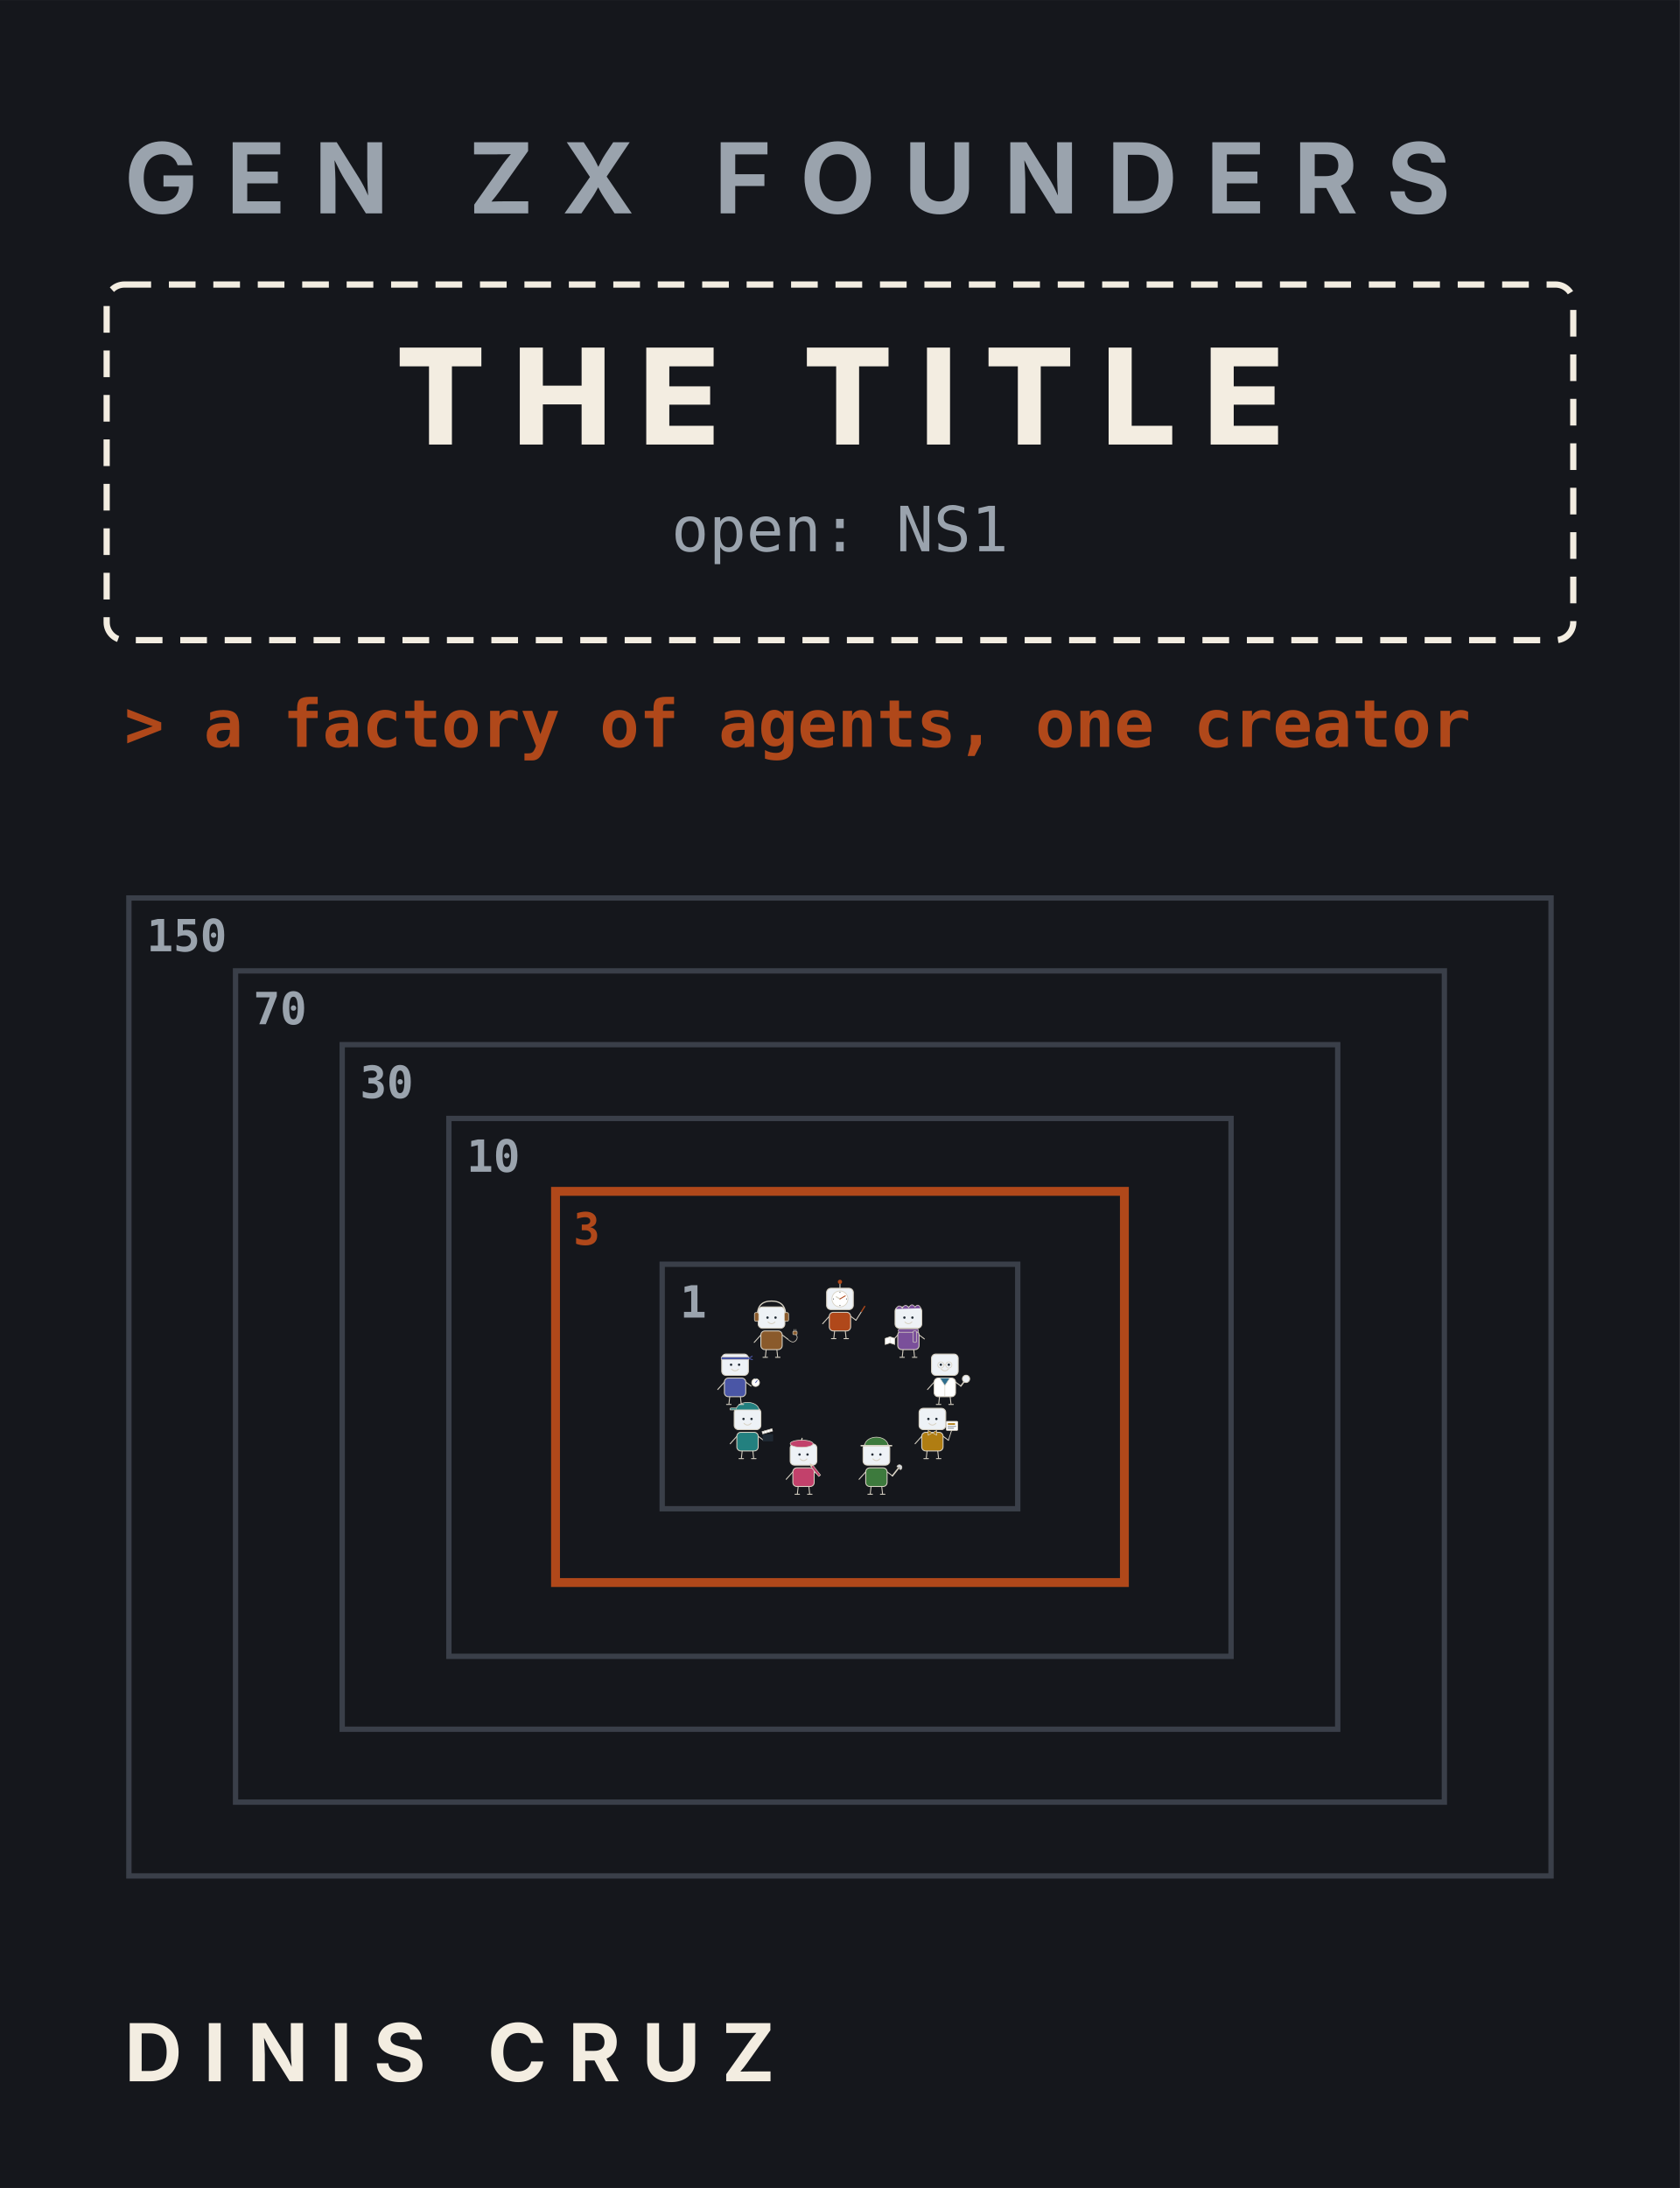
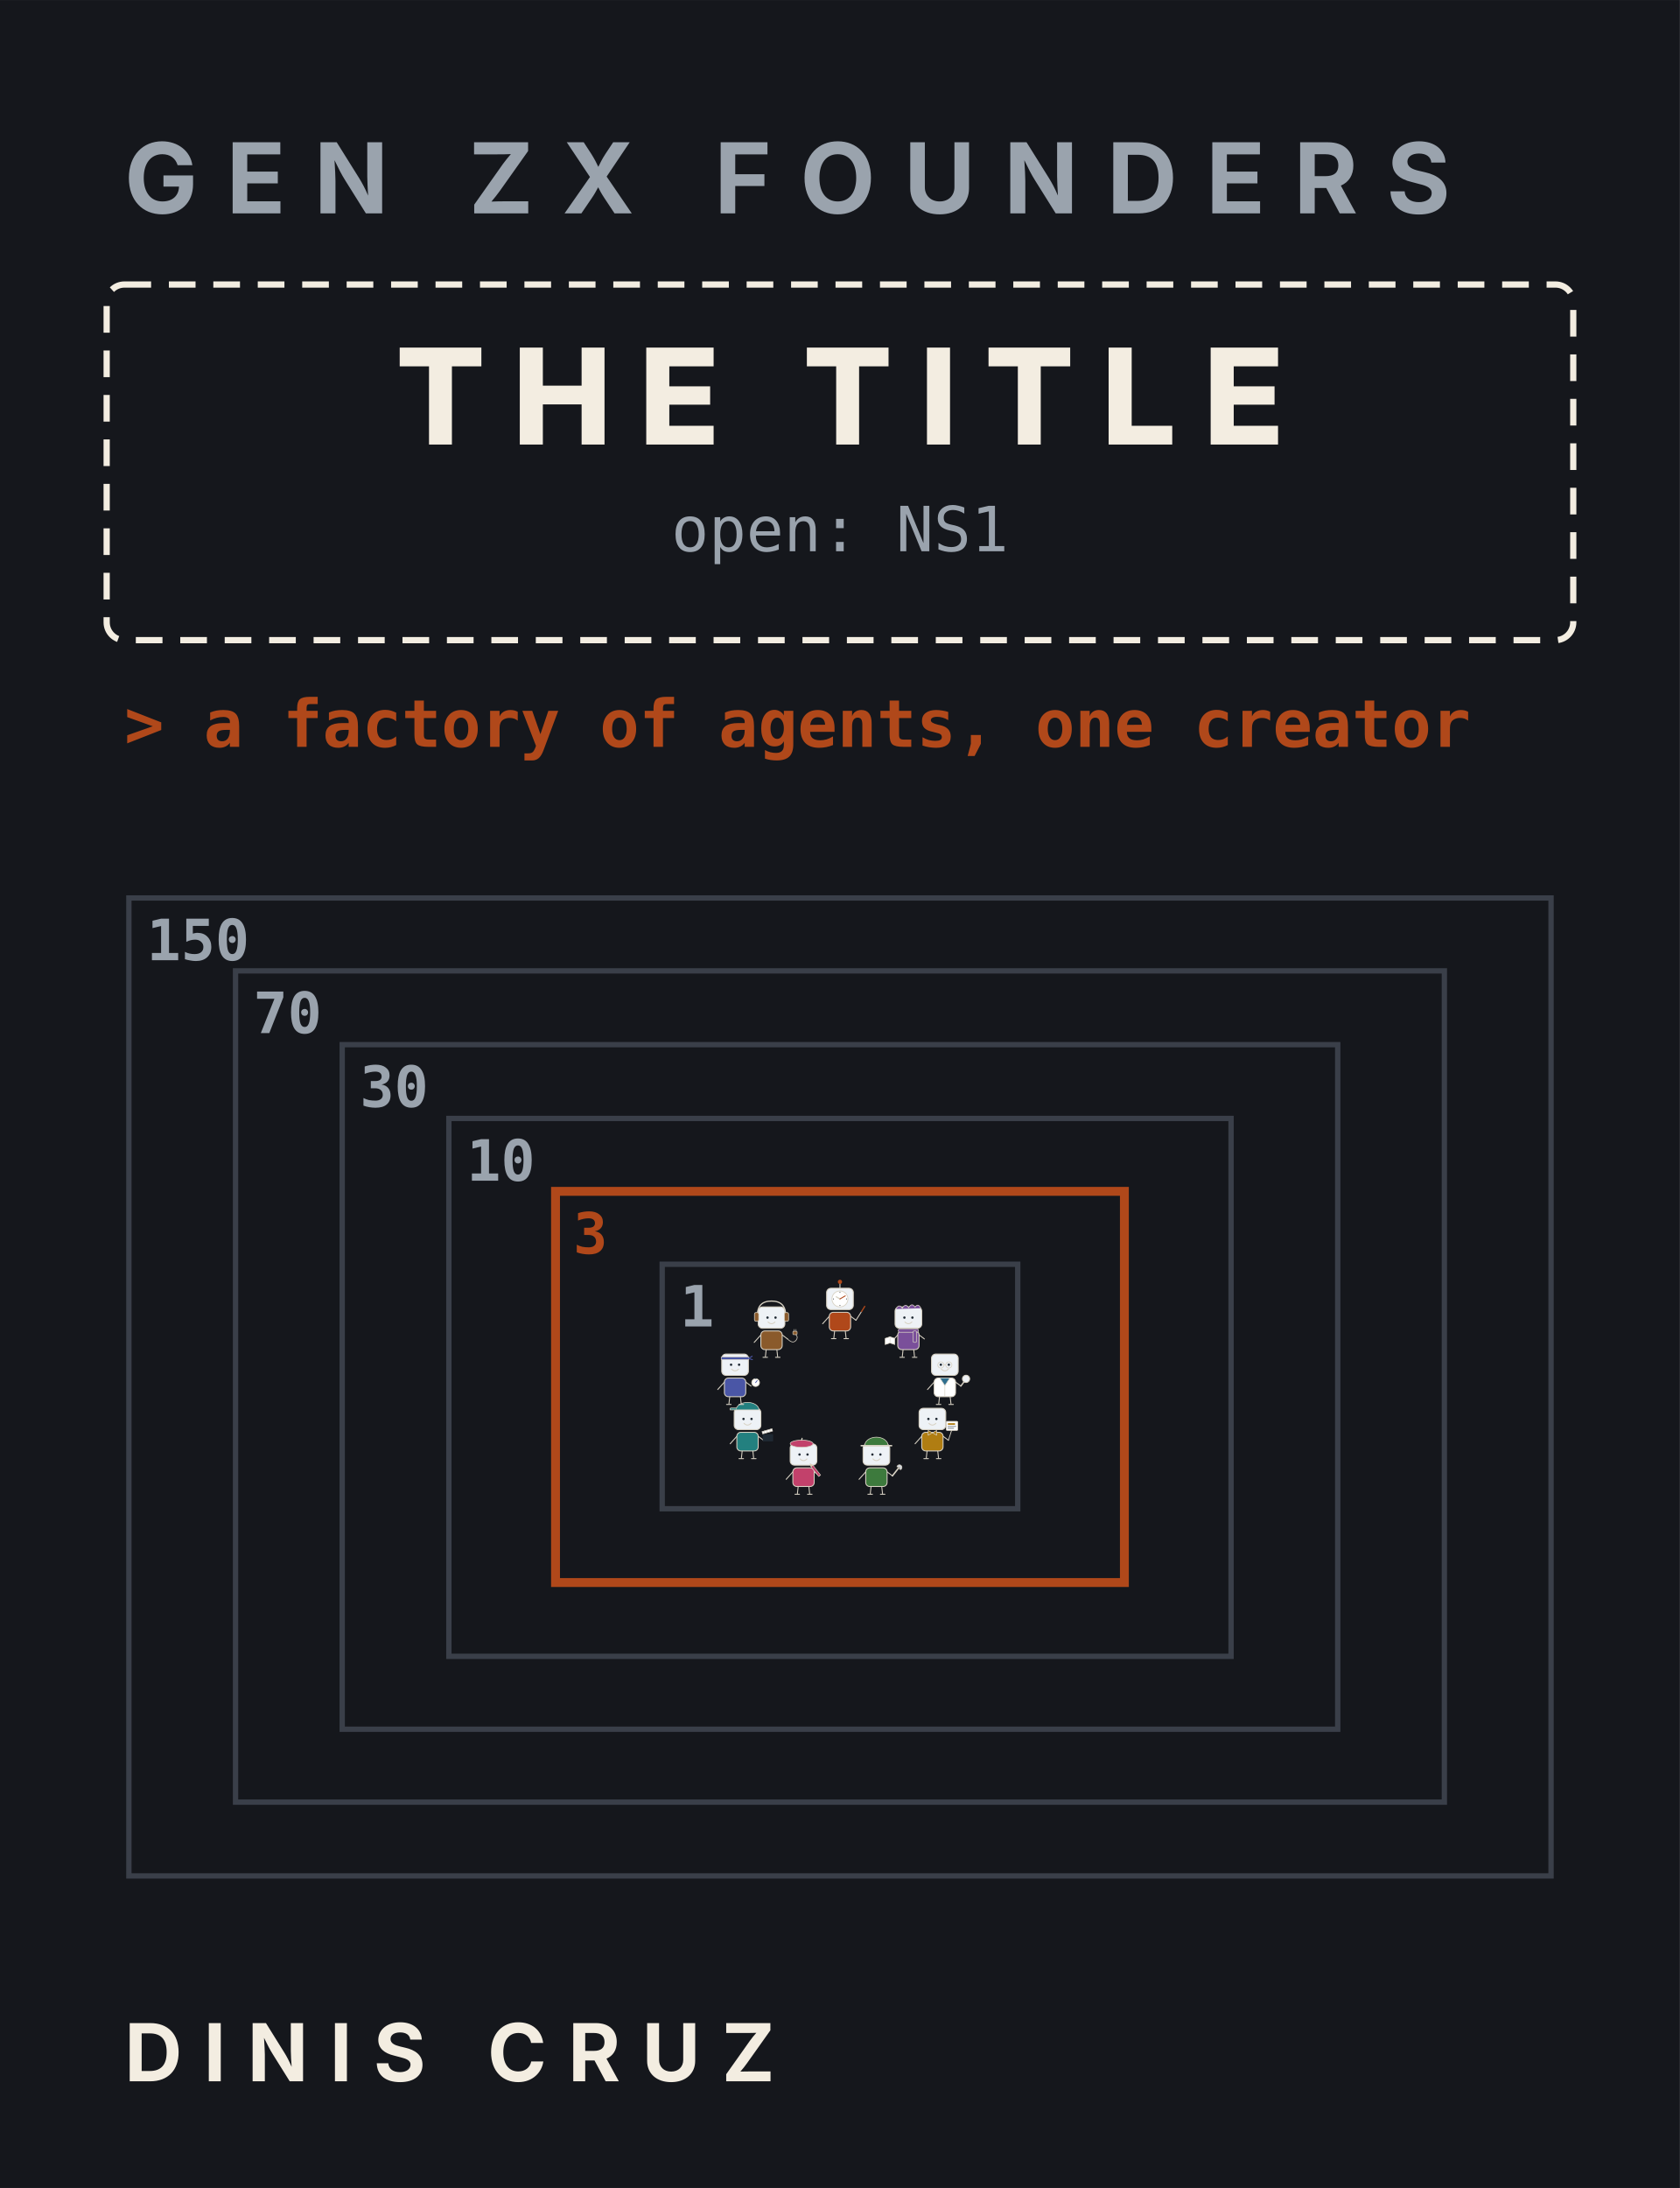
<svg xmlns="http://www.w3.org/2000/svg" width="140.0mm" height="182.3mm" viewBox="0 0 189.0 246.1" role="img" aria-label="Cover study: Nested frames, one per edition, closing in on the factory; the 3-page frame marked. The title is a placeholder.">
  <rect width="189.0" height="246.1" fill="#15171c" />
  <rect x="14.5" y="101.0" width="160.0" height="110.0" fill="none" stroke="#3a3f49" stroke-width="0.6" />
-   <text x="16.5" y="107.0" font-family="DejaVu Sans Mono, monospace" font-size="5" font-weight="700" fill="#9aa3ad" text-anchor="start" letter-spacing="0">150</text>
+   <text x="16.5" y="108.0" font-family="DejaVu Sans Mono, monospace" font-size="6.4" font-weight="700" fill="#9aa3ad" text-anchor="start" letter-spacing="0">150</text>
  <rect x="26.5" y="109.2" width="136.0" height="93.5" fill="none" stroke="#3a3f49" stroke-width="0.6" />
-   <text x="28.5" y="115.2" font-family="DejaVu Sans Mono, monospace" font-size="5" font-weight="700" fill="#9aa3ad" text-anchor="start" letter-spacing="0">70</text>
+   <text x="28.5" y="116.2" font-family="DejaVu Sans Mono, monospace" font-size="6.4" font-weight="700" fill="#9aa3ad" text-anchor="start" letter-spacing="0">70</text>
  <rect x="38.5" y="117.5" width="112.0" height="77.0" fill="none" stroke="#3a3f49" stroke-width="0.6" />
-   <text x="40.5" y="123.5" font-family="DejaVu Sans Mono, monospace" font-size="5" font-weight="700" fill="#9aa3ad" text-anchor="start" letter-spacing="0">30</text>
+   <text x="40.5" y="124.5" font-family="DejaVu Sans Mono, monospace" font-size="6.4" font-weight="700" fill="#9aa3ad" text-anchor="start" letter-spacing="0">30</text>
  <rect x="50.5" y="125.8" width="88.0" height="60.5" fill="none" stroke="#3a3f49" stroke-width="0.6" />
-   <text x="52.5" y="131.8" font-family="DejaVu Sans Mono, monospace" font-size="5" font-weight="700" fill="#9aa3ad" text-anchor="start" letter-spacing="0">10</text>
+   <text x="52.5" y="132.8" font-family="DejaVu Sans Mono, monospace" font-size="6.4" font-weight="700" fill="#9aa3ad" text-anchor="start" letter-spacing="0">10</text>
  <rect x="62.5" y="134.0" width="64.0" height="44.0" fill="none" stroke="#b0481a" stroke-width="1" />
-   <text x="64.5" y="140.0" font-family="DejaVu Sans Mono, monospace" font-size="5" font-weight="700" fill="#b0481a" text-anchor="start" letter-spacing="0">3</text>
+   <text x="64.5" y="141.0" font-family="DejaVu Sans Mono, monospace" font-size="6.4" font-weight="700" fill="#b0481a" text-anchor="start" letter-spacing="0">3</text>
  <rect x="74.5" y="142.2" width="40.0" height="27.5" fill="none" stroke="#3a3f49" stroke-width="0.6" />
-   <text x="76.5" y="148.2" font-family="DejaVu Sans Mono, monospace" font-size="5" font-weight="700" fill="#9aa3ad" text-anchor="start" letter-spacing="0">1</text>
+   <text x="76.5" y="149.2" font-family="DejaVu Sans Mono, monospace" font-size="6.4" font-weight="700" fill="#9aa3ad" text-anchor="start" letter-spacing="0">1</text>
  <g transform="translate(91.5 143.4) scale(0.15)">
    <line x1="12.00" y1="31.00" x2="7.00" y2="36.60" stroke="#d8d2c4" stroke-width="0.7" stroke-linecap="round" />
    <line x1="28.00" y1="31.00" x2="32.00" y2="34.00" stroke="#d8d2c4" stroke-width="0.7" stroke-linecap="round" />
    <line x1="16.00" y1="42.00" x2="15.40" y2="47.40" stroke="#d8d2c4" stroke-width="0.7" stroke-linecap="round" />
    <line x1="24.00" y1="42.00" x2="24.60" y2="47.40" stroke="#d8d2c4" stroke-width="0.7" stroke-linecap="round" />
    <line x1="13.60" y1="47.80" x2="17.00" y2="47.80" stroke="#d8d2c4" stroke-width="0.7" stroke-linecap="round" />
    <line x1="23.00" y1="47.80" x2="26.40" y2="47.80" stroke="#d8d2c4" stroke-width="0.7" stroke-linecap="round" />
    <rect x="12" y="28" width="16" height="14" rx="3" fill="#b0481a" stroke="#d8d2c4" stroke-width="0.7" />
    <rect x="10" y="10" width="20" height="16" rx="3.2" fill="#eef2f6" stroke="#d8d2c4" stroke-width="0.7" />
    <circle cx="20" cy="18" r="6" fill="#ffffff" stroke="#d8d2c4" stroke-width=".6" />
    <circle cx="24.90" cy="18.00" r=".35" fill="#1f2933" />
    <circle cx="20.00" cy="22.90" r=".35" fill="#1f2933" />
    <circle cx="15.10" cy="18.00" r=".35" fill="#1f2933" />
    <circle cx="20.00" cy="13.10" r=".35" fill="#1f2933" />
    <line x1="20.00" y1="18.00" x2="17.23" y2="16.40" stroke="#d8d2c4" stroke-width="0.9" stroke-linecap="round" />
    <line x1="20.00" y1="18.00" x2="23.98" y2="15.70" stroke="#b0481a" stroke-width="0.7" stroke-linecap="round" />
    <line x1="20.00" y1="10.00" x2="20.00" y2="6.40" stroke="#d8d2c4" stroke-width="0.7" stroke-linecap="round" />
    <circle cx="20" cy="5.2" r="1.6" fill="#b0481a" />
    <line x1="32.00" y1="34.00" x2="36.20" y2="27.40" stroke="#d8d2c4" stroke-width="0.7" stroke-linecap="round" />
    <line x1="36.20" y1="27.40" x2="38.60" y2="23.60" stroke="#b0481a" stroke-width="0.9" stroke-linecap="round" />
  </g>
  <g transform="translate(99.2 145.5) scale(0.15)">
    <line x1="12.00" y1="31.00" x2="7.00" y2="36.60" stroke="#d8d2c4" stroke-width="0.7" stroke-linecap="round" />
    <line x1="28.00" y1="31.00" x2="32.00" y2="34.00" stroke="#d8d2c4" stroke-width="0.7" stroke-linecap="round" />
    <line x1="16.00" y1="42.00" x2="15.40" y2="47.40" stroke="#d8d2c4" stroke-width="0.7" stroke-linecap="round" />
    <line x1="24.00" y1="42.00" x2="24.60" y2="47.40" stroke="#d8d2c4" stroke-width="0.7" stroke-linecap="round" />
    <line x1="13.60" y1="47.80" x2="17.00" y2="47.80" stroke="#d8d2c4" stroke-width="0.7" stroke-linecap="round" />
    <line x1="23.00" y1="47.80" x2="26.40" y2="47.80" stroke="#d8d2c4" stroke-width="0.7" stroke-linecap="round" />
    <rect x="12" y="28" width="16" height="14" rx="3" fill="#7a4f9a" stroke="#d8d2c4" stroke-width="0.7" />
    <rect x="12.4" y="26.4" width="15.2" height="2.6" rx="1.2" fill="#7a4f9a" stroke="#d8d2c4" stroke-width=".45" />
    <rect x="23.4" y="28" width="2.8" height="8.6" rx="1" fill="#7a4f9a" stroke="#d8d2c4" stroke-width=".45" />
    <rect x="10" y="10" width="20" height="16" rx="3.2" fill="#eef2f6" stroke="#d8d2c4" stroke-width="0.7" />
    <circle cx="17" cy="18" r=".9" fill="#1f2933" />
    <circle cx="23" cy="18" r=".9" fill="#1f2933" />
    <path d="M17.4 21.3 Q20 23.9 22.6 21.3" fill="none" stroke="#d8d2c4" stroke-width="0.7" stroke-linecap="round" stroke-linejoin="round" />
    <path d="M10.6 11.6 q2.4 -4.4 4.8 -.6 q2.4 -4.2 4.8 -.4 q2.4 -4.2 4.8 -.4 q2.2 -3.4 4.4 .8" fill="#7a4f9a" stroke="#d8d2c4" stroke-width="0.5" stroke-linecap="round" stroke-linejoin="round" />
    <path d="M2.6 33.6 l3.6 -1.2 l3.6 1.2 v4.6 l-3.6 -1.2 l-3.6 1.2 z" fill="#ffffff" stroke="#d8d2c4" stroke-width="0.5" stroke-linecap="round" stroke-linejoin="round" />
    <line x1="6.20" y1="32.40" x2="6.20" y2="37.00" stroke="#d8d2c4" stroke-width="0.4" stroke-linecap="round" />
  </g>
  <g transform="translate(103.3 150.8) scale(0.15)">
    <line x1="12.00" y1="31.00" x2="7.00" y2="36.60" stroke="#d8d2c4" stroke-width="0.7" stroke-linecap="round" />
    <line x1="28.00" y1="31.00" x2="32.00" y2="34.00" stroke="#d8d2c4" stroke-width="0.7" stroke-linecap="round" />
    <line x1="16.00" y1="42.00" x2="15.40" y2="47.40" stroke="#d8d2c4" stroke-width="0.7" stroke-linecap="round" />
    <line x1="24.00" y1="42.00" x2="24.60" y2="47.40" stroke="#d8d2c4" stroke-width="0.7" stroke-linecap="round" />
    <line x1="13.60" y1="47.80" x2="17.00" y2="47.80" stroke="#d8d2c4" stroke-width="0.7" stroke-linecap="round" />
    <line x1="23.00" y1="47.80" x2="26.40" y2="47.80" stroke="#d8d2c4" stroke-width="0.7" stroke-linecap="round" />
    <rect x="12" y="28" width="16" height="14" rx="3" fill="#ffffff" stroke="#d8d2c4" stroke-width="0.7" />
    <path d="M16.4 28.2 L20 33.6 L23.6 28.2" fill="#2f6f8f" stroke="#d8d2c4" stroke-width="0.45" stroke-linecap="round" stroke-linejoin="round" />
    <line x1="20.00" y1="33.60" x2="20.00" y2="41.60" stroke="#d8d2c4" stroke-width="0.45" stroke-linecap="round" />
    <rect x="10" y="10" width="20" height="16" rx="3.2" fill="#eef2f6" stroke="#d8d2c4" stroke-width="0.7" />
    <circle cx="17" cy="18" r=".9" fill="#1f2933" />
    <circle cx="23" cy="18" r=".9" fill="#1f2933" />
    <path d="M17.4 21.3 Q20 23.9 22.6 21.3" fill="none" stroke="#d8d2c4" stroke-width="0.7" stroke-linecap="round" stroke-linejoin="round" />
    <circle cx="17" cy="18.2" r="2.3" fill="none" stroke="#d8d2c4" stroke-width=".55" />
    <circle cx="23" cy="18.2" r="2.3" fill="none" stroke="#d8d2c4" stroke-width=".55" />
    <line x1="19.30" y1="18.00" x2="20.70" y2="18.00" stroke="#d8d2c4" stroke-width="0.5" stroke-linecap="round" />
    <line x1="32.00" y1="34.00" x2="34.40" y2="30.80" stroke="#d8d2c4" stroke-width="1" stroke-linecap="round" />
    <circle cx="35.9" cy="28.6" r="2.7" fill="#eef2f6" stroke="#d8d2c4" stroke-width=".7" />
  </g>
  <g transform="translate(101.9 156.9) scale(0.15)">
    <line x1="12.00" y1="31.00" x2="7.00" y2="36.60" stroke="#d8d2c4" stroke-width="0.7" stroke-linecap="round" />
    <line x1="28.00" y1="31.00" x2="32.00" y2="34.00" stroke="#d8d2c4" stroke-width="0.7" stroke-linecap="round" />
    <line x1="16.00" y1="42.00" x2="15.40" y2="47.40" stroke="#d8d2c4" stroke-width="0.7" stroke-linecap="round" />
    <line x1="24.00" y1="42.00" x2="24.60" y2="47.40" stroke="#d8d2c4" stroke-width="0.7" stroke-linecap="round" />
    <line x1="13.60" y1="47.80" x2="17.00" y2="47.80" stroke="#d8d2c4" stroke-width="0.7" stroke-linecap="round" />
    <line x1="23.00" y1="47.80" x2="26.40" y2="47.80" stroke="#d8d2c4" stroke-width="0.7" stroke-linecap="round" />
    <rect x="12" y="28" width="16" height="14" rx="3" fill="#b07d12" stroke="#d8d2c4" stroke-width="0.7" />
    <path d="M20 28.4 l-3.2 -1.8 v3.6 z M20 28.4 l3.2 -1.8 v3.6 z" fill="#b07d12" stroke="#d8d2c4" stroke-width="0.45" stroke-linecap="round" stroke-linejoin="round" />
    <rect x="10" y="10" width="20" height="16" rx="3.2" fill="#eef2f6" stroke="#d8d2c4" stroke-width="0.7" />
    <circle cx="17" cy="18" r=".9" fill="#1f2933" />
    <circle cx="23" cy="18" r=".9" fill="#1f2933" />
    <path d="M17.4 21.3 Q20 23.9 22.6 21.3" fill="none" stroke="#d8d2c4" stroke-width="0.7" stroke-linecap="round" stroke-linejoin="round" />
    <line x1="32.00" y1="34.00" x2="34.40" y2="26.60" stroke="#d8d2c4" stroke-width="0.6" stroke-linecap="round" />
    <rect x="30.4" y="19.8" width="8.6" height="6.8" rx=".6" fill="#ffffff" stroke="#d8d2c4" stroke-width=".55" />
    <rect x="31.6" y="21.2" width="5.4" height="1.2" fill="#b07d12" />
    <line x1="31.60" y1="23.60" x2="37.60" y2="23.60" stroke="#5b6670" stroke-width="0.5" stroke-linecap="round" />
    <line x1="31.60" y1="25.00" x2="36.00" y2="25.00" stroke="#5b6670" stroke-width="0.5" stroke-linecap="round" />
  </g>
  <g transform="translate(95.6 160.9) scale(0.15)">
    <line x1="12.00" y1="31.00" x2="7.00" y2="36.60" stroke="#d8d2c4" stroke-width="0.7" stroke-linecap="round" />
    <line x1="28.00" y1="31.00" x2="32.00" y2="34.00" stroke="#d8d2c4" stroke-width="0.7" stroke-linecap="round" />
    <line x1="16.00" y1="42.00" x2="15.40" y2="47.40" stroke="#d8d2c4" stroke-width="0.7" stroke-linecap="round" />
    <line x1="24.00" y1="42.00" x2="24.60" y2="47.40" stroke="#d8d2c4" stroke-width="0.7" stroke-linecap="round" />
    <line x1="13.60" y1="47.80" x2="17.00" y2="47.80" stroke="#d8d2c4" stroke-width="0.7" stroke-linecap="round" />
    <line x1="23.00" y1="47.80" x2="26.40" y2="47.80" stroke="#d8d2c4" stroke-width="0.7" stroke-linecap="round" />
    <rect x="12" y="28" width="16" height="14" rx="3" fill="#3d7a3d" stroke="#d8d2c4" stroke-width="0.7" />
    <rect x="10" y="10" width="20" height="16" rx="3.2" fill="#eef2f6" stroke="#d8d2c4" stroke-width="0.7" />
    <circle cx="17" cy="18" r=".9" fill="#1f2933" />
    <circle cx="23" cy="18" r=".9" fill="#1f2933" />
    <path d="M17.4 21.3 Q20 23.9 22.6 21.3" fill="none" stroke="#d8d2c4" stroke-width="0.7" stroke-linecap="round" stroke-linejoin="round" />
    <path d="M11.2 11.4 a8.8 6.4 0 0 1 17.6 0 z" fill="#3d7a3d" stroke="#d8d2c4" stroke-width="0.5" stroke-linecap="round" stroke-linejoin="round" />
    <line x1="8.60" y1="11.40" x2="31.40" y2="11.40" stroke="#d8d2c4" stroke-width="1.1" stroke-linecap="round" />
    <line x1="32.00" y1="34.00" x2="36.60" y2="28.20" stroke="#d8d2c4" stroke-width="1.1" stroke-linecap="round" />
    <path d="M35.4 27.2 a1.9 1.9 0 1 1 2.6 2.2 l-.9 -.9 l.8 -.8 z" fill="#d5dce4" stroke="#d8d2c4" stroke-width="0.5" stroke-linecap="round" stroke-linejoin="round" />
  </g>
  <g transform="translate(87.4 160.9) scale(0.15)">
    <line x1="12.00" y1="31.00" x2="7.00" y2="36.60" stroke="#d8d2c4" stroke-width="0.7" stroke-linecap="round" />
    <line x1="28.00" y1="31.00" x2="32.00" y2="34.00" stroke="#d8d2c4" stroke-width="0.7" stroke-linecap="round" />
    <line x1="16.00" y1="42.00" x2="15.40" y2="47.40" stroke="#d8d2c4" stroke-width="0.7" stroke-linecap="round" />
    <line x1="24.00" y1="42.00" x2="24.60" y2="47.40" stroke="#d8d2c4" stroke-width="0.7" stroke-linecap="round" />
    <line x1="13.60" y1="47.80" x2="17.00" y2="47.80" stroke="#d8d2c4" stroke-width="0.7" stroke-linecap="round" />
    <line x1="23.00" y1="47.80" x2="26.40" y2="47.80" stroke="#d8d2c4" stroke-width="0.7" stroke-linecap="round" />
    <rect x="12" y="28" width="16" height="14" rx="3" fill="#c2416b" stroke="#d8d2c4" stroke-width="0.7" />
    <rect x="10" y="10" width="20" height="16" rx="3.2" fill="#eef2f6" stroke="#d8d2c4" stroke-width="0.7" />
    <circle cx="17" cy="18" r=".9" fill="#1f2933" />
    <circle cx="23" cy="18" r=".9" fill="#1f2933" />
    <path d="M17.4 21.3 Q20 23.9 22.6 21.3" fill="none" stroke="#d8d2c4" stroke-width="0.7" stroke-linecap="round" stroke-linejoin="round" />
    <ellipse cx="18.6" cy="9.9" rx="8.6" ry="2.7" fill="#c2416b" stroke="#d8d2c4" stroke-width=".5" />
    <line x1="18.60" y1="7.20" x2="18.90" y2="5.90" stroke="#d8d2c4" stroke-width="0.9" stroke-linecap="round" />
    <g transform="rotate(-38 32 34)">
      <rect x="31.2" y="24.6" width="1.8" height="9.4" fill="#c2416b" stroke="#d8d2c4" stroke-width=".4" />
      <path d="M31.2 24.6 L32.1 22.4 L33 24.6 z" fill="#e8c9a0" stroke="#d8d2c4" stroke-width="0.4" stroke-linecap="round" stroke-linejoin="round" />
    </g>
  </g>
  <g transform="translate(81.1 156.9) scale(0.15)">
    <line x1="12.00" y1="31.00" x2="7.00" y2="36.60" stroke="#d8d2c4" stroke-width="0.7" stroke-linecap="round" />
    <line x1="28.00" y1="31.00" x2="32.00" y2="34.00" stroke="#d8d2c4" stroke-width="0.7" stroke-linecap="round" />
    <line x1="16.00" y1="42.00" x2="15.40" y2="47.40" stroke="#d8d2c4" stroke-width="0.7" stroke-linecap="round" />
    <line x1="24.00" y1="42.00" x2="24.60" y2="47.40" stroke="#d8d2c4" stroke-width="0.7" stroke-linecap="round" />
    <line x1="13.60" y1="47.80" x2="17.00" y2="47.80" stroke="#d8d2c4" stroke-width="0.7" stroke-linecap="round" />
    <line x1="23.00" y1="47.80" x2="26.40" y2="47.80" stroke="#d8d2c4" stroke-width="0.7" stroke-linecap="round" />
    <rect x="12" y="28" width="16" height="14" rx="3" fill="#23807f" stroke="#d8d2c4" stroke-width="0.7" />
    <rect x="10" y="10" width="20" height="16" rx="3.2" fill="#eef2f6" stroke="#d8d2c4" stroke-width="0.7" />
    <circle cx="17" cy="18" r=".9" fill="#1f2933" />
    <circle cx="23" cy="18" r=".9" fill="#1f2933" />
    <path d="M17.4 21.3 Q20 23.9 22.6 21.3" fill="none" stroke="#d8d2c4" stroke-width="0.7" stroke-linecap="round" stroke-linejoin="round" />
    <path d="M11.4 11.2 a8.6 5.6 0 0 1 17.2 0 z" fill="#23807f" stroke="#d8d2c4" stroke-width="0.5" stroke-linecap="round" stroke-linejoin="round" />
    <path d="M11.6 11.2 h-4.6 q-.6 -1.4 .8 -1.4 h3.8" fill="#23807f" stroke="#d8d2c4" stroke-width="0.5" stroke-linecap="round" stroke-linejoin="round" />
    <rect x="31.4" y="29.4" width="7.8" height="5.4" rx=".4" fill="#1f2933" />
    <g transform="rotate(-16 31.4 29.4)">
      <rect x="31.4" y="27.4" width="7.8" height="1.8" fill="#ffffff" stroke="#d8d2c4" stroke-width=".4" />
      <line x1="33.40" y1="27.40" x2="32.60" y2="29.20" stroke="#d8d2c4" stroke-width="0.5" stroke-linecap="round" />
      <line x1="35.60" y1="27.40" x2="34.80" y2="29.20" stroke="#d8d2c4" stroke-width="0.5" stroke-linecap="round" />
      <line x1="37.80" y1="27.40" x2="37.00" y2="29.20" stroke="#d8d2c4" stroke-width="0.5" stroke-linecap="round" />
    </g>
  </g>
  <g transform="translate(79.7 150.8) scale(0.15)">
    <line x1="12.00" y1="31.00" x2="7.00" y2="36.60" stroke="#d8d2c4" stroke-width="0.7" stroke-linecap="round" />
    <line x1="28.00" y1="31.00" x2="32.00" y2="34.00" stroke="#d8d2c4" stroke-width="0.7" stroke-linecap="round" />
    <line x1="16.00" y1="42.00" x2="15.40" y2="47.40" stroke="#d8d2c4" stroke-width="0.7" stroke-linecap="round" />
    <line x1="24.00" y1="42.00" x2="24.60" y2="47.40" stroke="#d8d2c4" stroke-width="0.7" stroke-linecap="round" />
    <line x1="13.60" y1="47.80" x2="17.00" y2="47.80" stroke="#d8d2c4" stroke-width="0.7" stroke-linecap="round" />
    <line x1="23.00" y1="47.80" x2="26.40" y2="47.80" stroke="#d8d2c4" stroke-width="0.7" stroke-linecap="round" />
    <rect x="12" y="28" width="16" height="14" rx="3" fill="#4a56a6" stroke="#d8d2c4" stroke-width="0.7" />
    <rect x="10" y="10" width="20" height="16" rx="3.2" fill="#eef2f6" stroke="#d8d2c4" stroke-width="0.7" />
    <circle cx="17" cy="18" r=".9" fill="#1f2933" />
    <circle cx="23" cy="18" r=".9" fill="#1f2933" />
    <path d="M17.4 21.3 Q20 23.9 22.6 21.3" fill="none" stroke="#d8d2c4" stroke-width="0.7" stroke-linecap="round" stroke-linejoin="round" />
    <rect x="9.6" y="12.2" width="20.8" height="1.9" fill="#4a56a6" stroke="#d8d2c4" stroke-width=".4" />
    <path d="M30.4 13.2 l2.4 -1.6 M30.4 13.4 l2.6 .8" fill="none" stroke="#4a56a6" stroke-width="0.7" stroke-linecap="round" stroke-linejoin="round" />
    <circle cx="35.4" cy="31.4" r="2.9" fill="#ffffff" stroke="#d8d2c4" stroke-width=".6" />
    <rect x="34.8" y="27.4" width="1.2" height="1.1" fill="#1f2933" />
    <line x1="35.40" y1="31.40" x2="36.60" y2="29.90" stroke="#4a56a6" stroke-width="0.6" stroke-linecap="round" />
  </g>
  <g transform="translate(83.8 145.5) scale(0.15)">
    <line x1="12.00" y1="31.00" x2="7.00" y2="36.60" stroke="#d8d2c4" stroke-width="0.7" stroke-linecap="round" />
    <line x1="28.00" y1="31.00" x2="32.00" y2="34.00" stroke="#d8d2c4" stroke-width="0.7" stroke-linecap="round" />
    <line x1="16.00" y1="42.00" x2="15.40" y2="47.40" stroke="#d8d2c4" stroke-width="0.7" stroke-linecap="round" />
    <line x1="24.00" y1="42.00" x2="24.60" y2="47.40" stroke="#d8d2c4" stroke-width="0.7" stroke-linecap="round" />
    <line x1="13.60" y1="47.80" x2="17.00" y2="47.80" stroke="#d8d2c4" stroke-width="0.7" stroke-linecap="round" />
    <line x1="23.00" y1="47.80" x2="26.40" y2="47.80" stroke="#d8d2c4" stroke-width="0.7" stroke-linecap="round" />
    <rect x="12" y="28" width="16" height="14" rx="3" fill="#8a5a2b" stroke="#d8d2c4" stroke-width="0.7" />
    <rect x="10" y="10" width="20" height="16" rx="3.2" fill="#eef2f6" stroke="#d8d2c4" stroke-width="0.7" />
    <circle cx="17" cy="18" r=".9" fill="#1f2933" />
    <circle cx="23" cy="18" r=".9" fill="#1f2933" />
    <path d="M17.4 21.3 Q20 23.9 22.6 21.3" fill="none" stroke="#d8d2c4" stroke-width="0.7" stroke-linecap="round" stroke-linejoin="round" />
    <path d="M9.4 16.4 Q9.4 5.6 20 5.6 Q30.6 5.6 30.6 16.4" fill="none" stroke="#d8d2c4" stroke-width="0.9" stroke-linecap="round" stroke-linejoin="round" />
    <rect x="7.2" y="14.2" width="3.2" height="6.6" rx="1.2" fill="#8a5a2b" stroke="#d8d2c4" stroke-width=".5" />
    <rect x="29.6" y="14.2" width="3.2" height="6.6" rx="1.2" fill="#8a5a2b" stroke="#d8d2c4" stroke-width=".5" />
    <path d="M32 34 q4 4 6.4 1 q2 -2.6 -.6 -4.6" fill="none" stroke="#d8d2c4" stroke-width="0.5" stroke-linecap="round" stroke-linejoin="round" />
    <rect x="36" y="28.2" width="3.2" height="2.6" rx=".5" fill="#8a5a2b" stroke="#d8d2c4" stroke-width=".4" />
    <line x1="36.80" y1="28.20" x2="36.80" y2="26.80" stroke="#d8d2c4" stroke-width="0.4" stroke-linecap="round" />
    <line x1="38.40" y1="28.20" x2="38.40" y2="26.80" stroke="#d8d2c4" stroke-width="0.4" stroke-linecap="round" />
  </g>
  <text x="14.0" y="24.0" font-family="Inter, Helvetica, Arial, sans-serif" font-size="11" font-weight="700" fill="#9aa3ad" text-anchor="start" letter-spacing="3.2">GEN ZX FOUNDERS</text>
  <rect x="12" y="32" width="165" height="40" rx="2" fill="none" stroke="#f3ede1" stroke-width=".7" stroke-dasharray="3 2" />
  <text x="94.5" y="50.0" font-family="Inter, Helvetica, Arial, sans-serif" font-size="15" font-weight="800" fill="#f3ede1" text-anchor="middle" letter-spacing="3">THE TITLE</text>
  <text x="94.5" y="62.0" font-family="DejaVu Sans Mono, monospace" font-size="7" font-weight="400" fill="#9aa3ad" text-anchor="middle" letter-spacing="0">open: NS1</text>
  <text x="14.0" y="84.0" font-family="DejaVu Sans Mono, monospace" font-size="7.4" font-weight="700" fill="#b0481a" text-anchor="start" letter-spacing="0">&gt; a factory of agents, one creator</text>
  <text x="14.0" y="234.1" font-family="Inter, Helvetica, Arial, sans-serif" font-size="9" font-weight="700" fill="#f3ede1" text-anchor="start" letter-spacing="2.4">DINIS CRUZ</text>
</svg>
